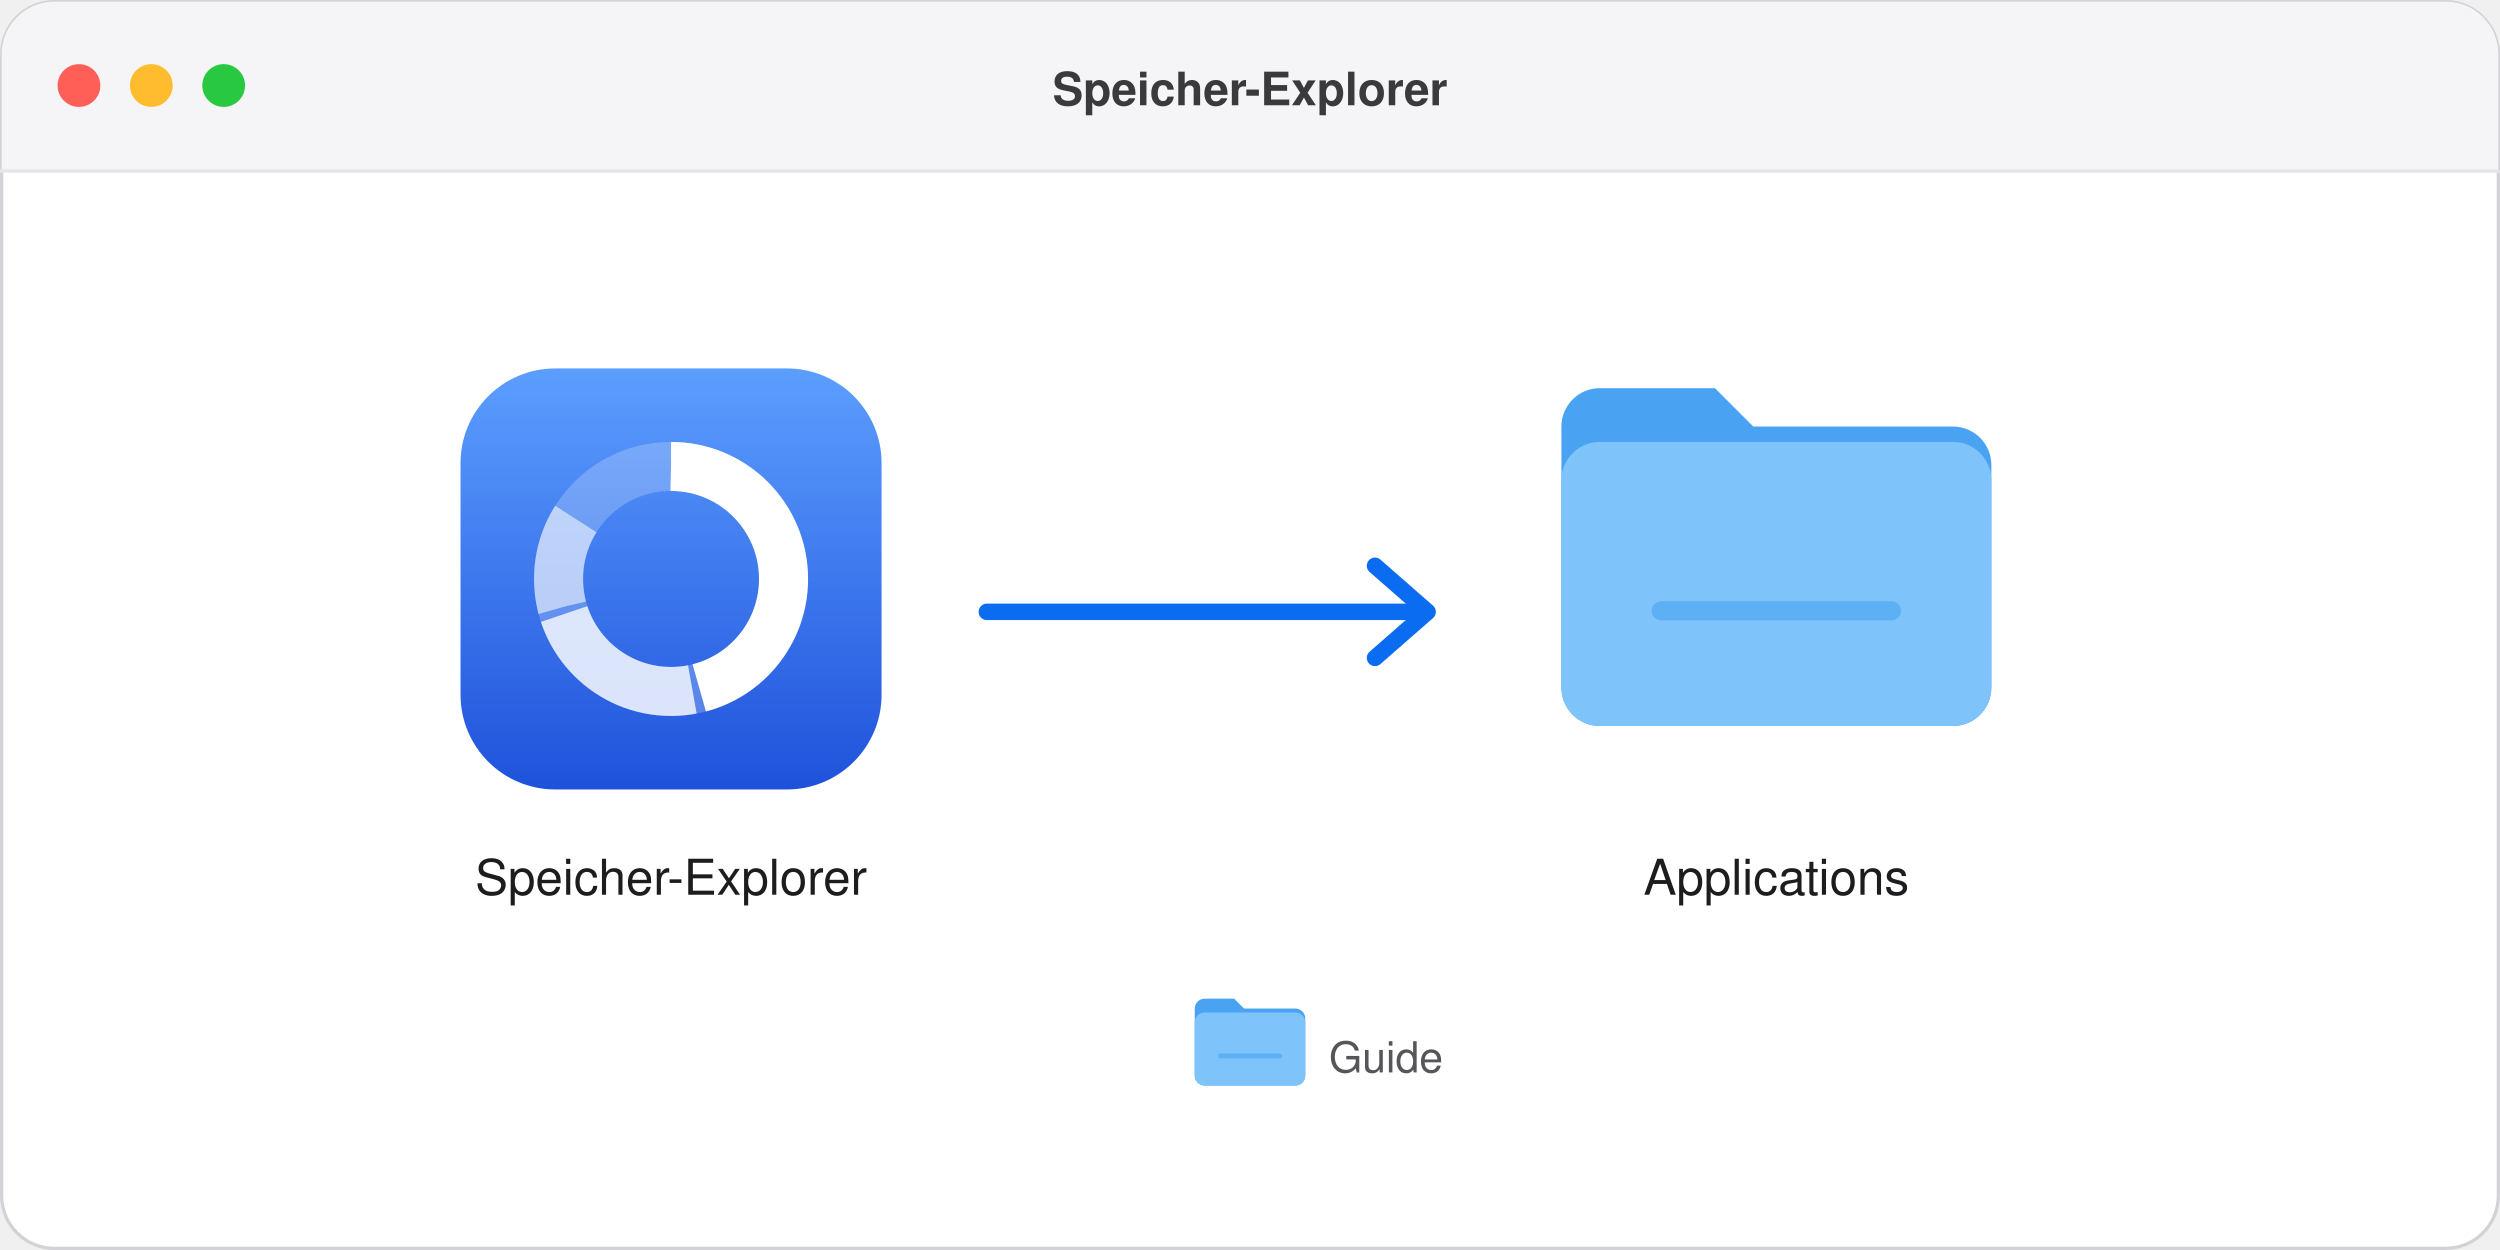
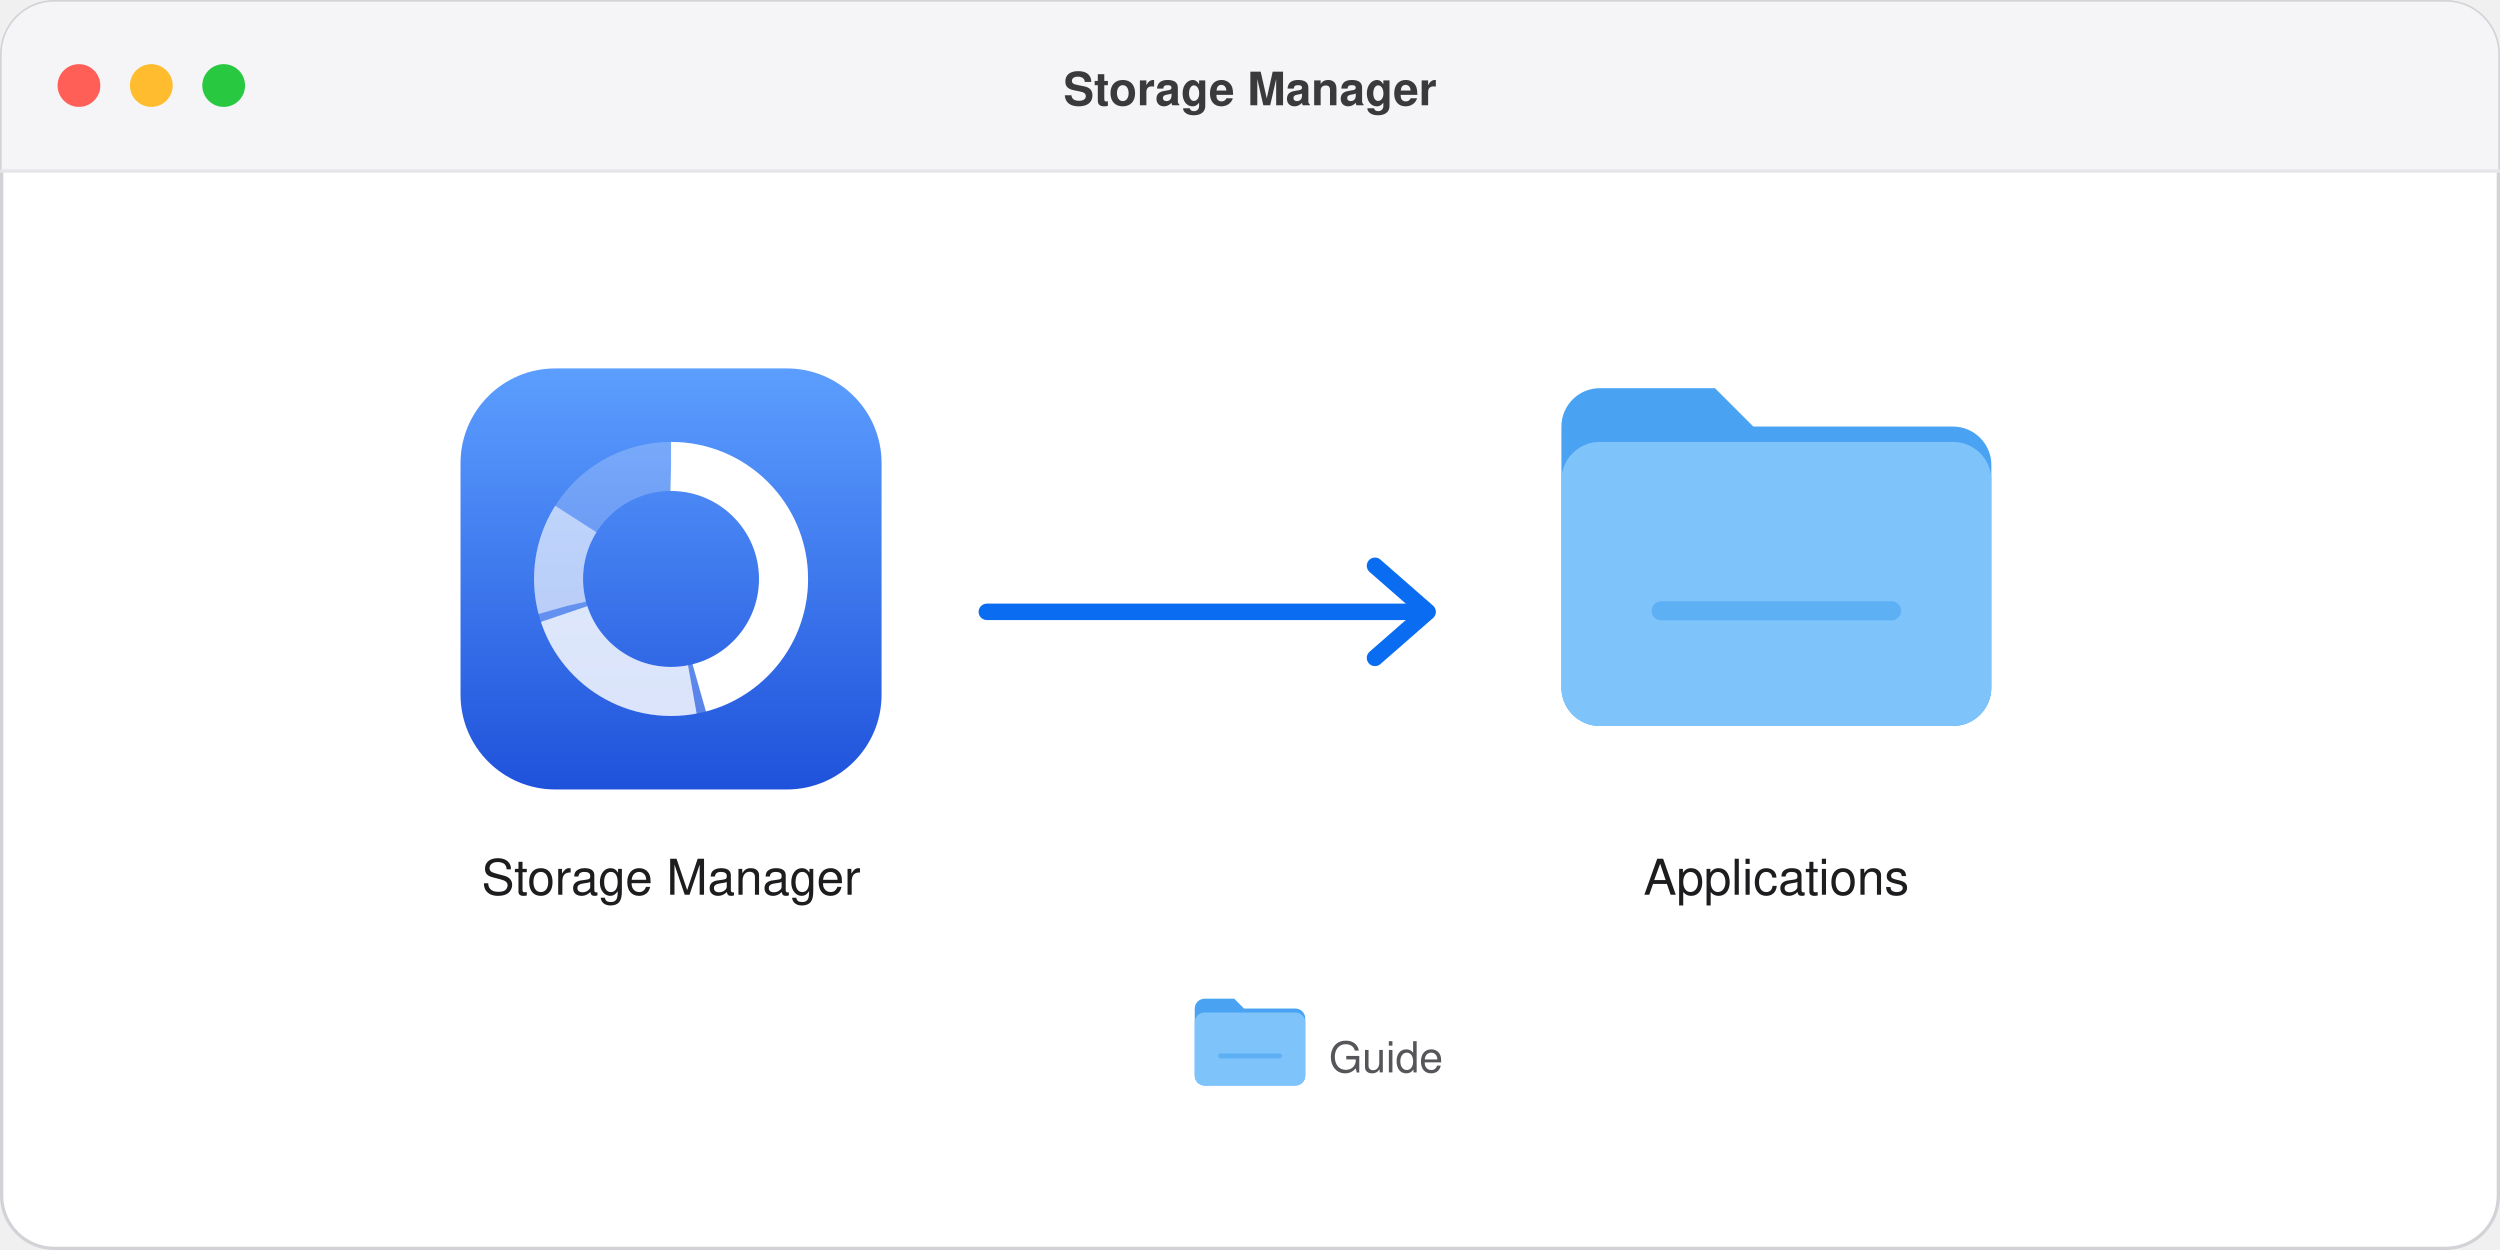
<svg xmlns="http://www.w3.org/2000/svg" width="760" height="380" viewBox="0 0 760 380" role="img" aria-label="Dragging the app from the window into the Applications folder">
  <rect x="0.5" y="0.5" width="759" height="379" rx="16" fill="#FFFFFF" stroke="#D2D2D7" />
  <path d="M0.5 52V16.5a16 16 0 0 1 16-16h727a16 16 0 0 1 16 16V52z" fill="#F5F5F7" />
  <line x1="0" y1="52" x2="760" y2="52" stroke="#E5E5EA" />
  <circle cx="24" cy="26" r="6.5" fill="#FF5F57" />
  <circle cx="46" cy="26" r="6.5" fill="#FEBC2E" />
  <circle cx="68" cy="26" r="6.5" fill="#28C840" />
-   <text x="380.0" y="32" font-family="-apple-system, BlinkMacSystemFont, 'SF Pro Display', 'SF Pro Text', 'Helvetica Neue', Helvetica, Arial, sans-serif" font-size="14" font-weight="600" fill="#3A3A3C" text-anchor="middle">Speicher-Explorer</text>
+   <text x="380.0" y="32" font-family="-apple-system, BlinkMacSystemFont, 'SF Pro Display', 'SF Pro Text', 'Helvetica Neue', Helvetica, Arial, sans-serif" font-size="14" font-weight="600" fill="#3A3A3C" text-anchor="middle">Storage Manager</text>
  <defs>
    <linearGradient id="dmg" x1="0" y1="0" x2="0" y2="1">
      <stop offset="0" stop-color="#5C9EFF" />
      <stop offset="1" stop-color="#1F52DB" />
    </linearGradient>
  </defs>
  <rect x="140" y="112" width="128" height="128" rx="28.8" fill="url(#dmg)" />
  <circle cx="204.0" cy="176.0" r="34.2" fill="none" stroke="#fff" stroke-opacity=".22" stroke-width="14.9" />
  <circle cx="204.0" cy="176.0" r="34.2" fill="none" stroke="#fff" stroke-opacity="1" stroke-width="14.9" stroke-dasharray="98.78 214.73" stroke-dashoffset="0.00" transform="rotate(-90 204.0 176.0)" />
  <circle cx="204.0" cy="176.0" r="34.2" fill="none" stroke="#fff" stroke-opacity="0.78" stroke-width="14.9" stroke-dasharray="49.39 214.73" stroke-dashoffset="-100.93" transform="rotate(-90 204.0 176.0)" />
  <circle cx="204.0" cy="176.0" r="34.2" fill="none" stroke="#fff" stroke-opacity="0.55" stroke-width="14.9" stroke-dasharray="27.92 214.73" stroke-dashoffset="-152.46" transform="rotate(-90 204.0 176.0)" />
-   <text x="204" y="272" font-family="-apple-system, BlinkMacSystemFont, 'SF Pro Display', 'SF Pro Text', 'Helvetica Neue', Helvetica, Arial, sans-serif" font-size="15" font-weight="500" fill="#1D1D1F" text-anchor="middle">Speicher-Explorer</text>
+   <text x="204" y="272" font-family="-apple-system, BlinkMacSystemFont, 'SF Pro Display', 'SF Pro Text', 'Helvetica Neue', Helvetica, Arial, sans-serif" font-size="15" font-weight="500" fill="#1D1D1F" text-anchor="middle">Storage Manager</text>
  <path d="M300 186h130" stroke="#0A6CF0" stroke-width="5" stroke-linecap="round" />
  <path d="M418 172l16 14-16 14" fill="none" stroke="#0A6CF0" stroke-width="5" stroke-linecap="round" stroke-linejoin="round" />
  <g transform="translate(470 104) scale(1.167)">
    <path d="M4 22a10 10 0 0 1 10-10h30l10 10h52a10 10 0 0 1 10 10v58a10 10 0 0 1-10 10H14a10 10 0 0 1-10-10z" fill="#4AA3F2" />
    <path d="M4 36a10 10 0 0 1 10-10h92a10 10 0 0 1 10 10v54a10 10 0 0 1-10 10H14a10 10 0 0 1-10-10z" fill="#7EC4FB" />
    <path d="M30 70h60" stroke="#4AA3F2" stroke-opacity=".6" stroke-width="5" stroke-linecap="round" />
  </g>
  <text x="540" y="272" font-family="-apple-system, BlinkMacSystemFont, 'SF Pro Display', 'SF Pro Text', 'Helvetica Neue', Helvetica, Arial, sans-serif" font-size="15" font-weight="500" fill="#1D1D1F" text-anchor="middle">Applications</text>
  <g transform="translate(362 300) scale(0.300)">
    <path d="M4 22a10 10 0 0 1 10-10h30l10 10h52a10 10 0 0 1 10 10v58a10 10 0 0 1-10 10H14a10 10 0 0 1-10-10z" fill="#4AA3F2" />
    <path d="M4 36a10 10 0 0 1 10-10h92a10 10 0 0 1 10 10v54a10 10 0 0 1-10 10H14a10 10 0 0 1-10-10z" fill="#7EC4FB" />
    <path d="M30 70h60" stroke="#4AA3F2" stroke-opacity=".6" stroke-width="5" stroke-linecap="round" />
  </g>
  <text x="404" y="326" font-family="-apple-system, BlinkMacSystemFont, 'SF Pro Display', 'SF Pro Text', 'Helvetica Neue', Helvetica, Arial, sans-serif" font-size="13" font-weight="400" fill="#55555A" text-anchor="start">Guide</text>
</svg>
